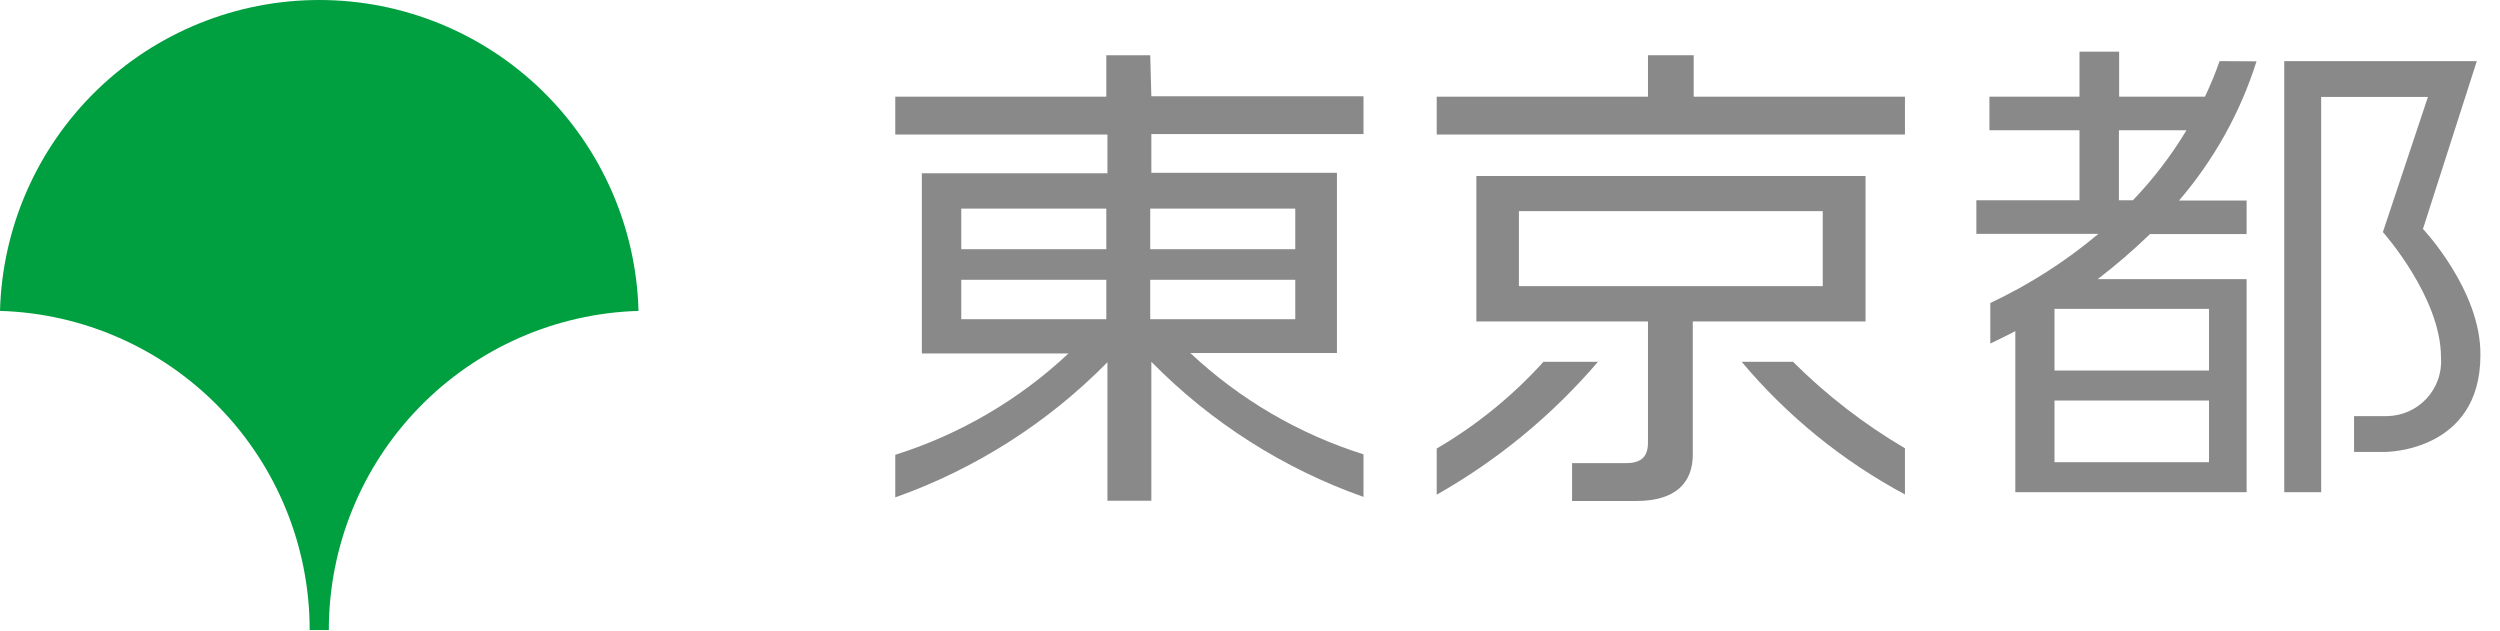
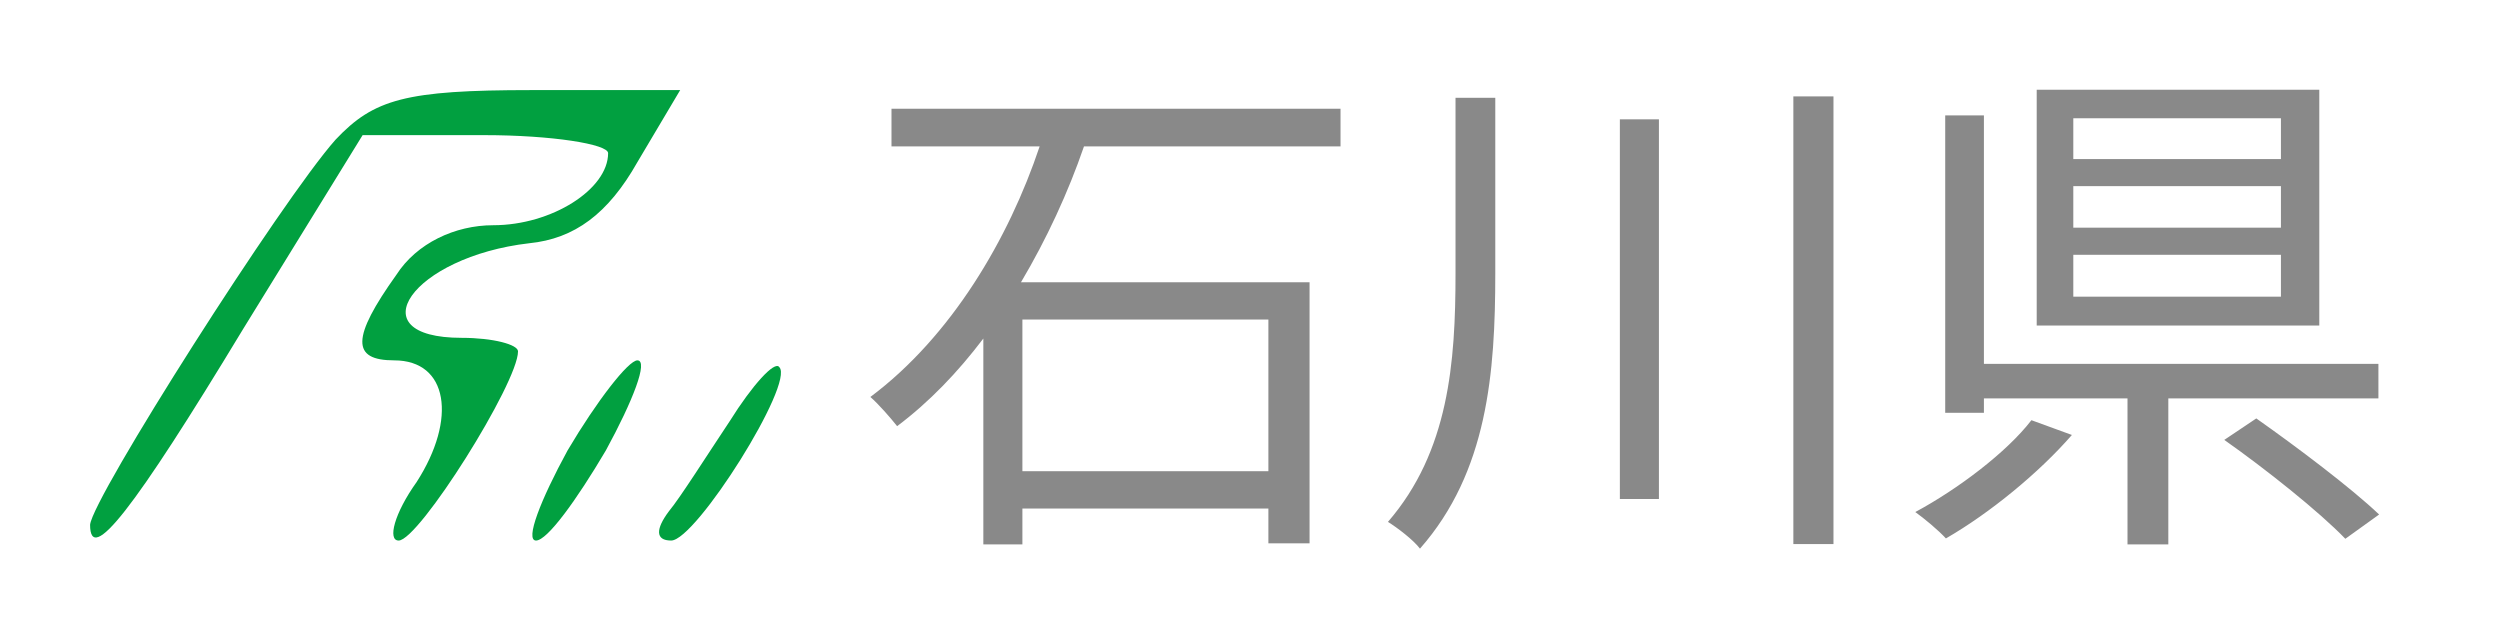
- <svg xmlns="http://www.w3.org/2000/svg" fill="none" height="28" viewBox="0 0 111 28" width="111">
-   <path d="m13.75 27.974h.85c-.002-3.687 1.433-7.229 4.001-9.874s6.064-4.187 9.749-4.296c-.098-3.694-1.635-7.204-4.282-9.783-2.648-2.578-6.197-4.021-9.893-4.021s-7.245 1.443-9.893 4.021c-2.648 2.578-4.184 6.088-4.282 9.783 3.685.109 7.182 1.65 9.749 4.296s4.002 6.188 4.001 9.874z" fill="#00a040" />
-   <g fill="#898989">
-     <path d="m51.07 2.453h-1.95v1.84h-9.37v1.68h9.42v1.72h-8.24v8h6.51c-2.193 2.058-4.822 3.596-7.69 4.5v1.89c3.554-1.26 6.776-3.311 9.42-6v6.15h1.95v-6.17c2.643 2.691 5.864 4.743 9.42 6v-1.89c-2.869-.903-5.498-2.441-7.69-4.5h6.51v-8h-8.24v-1.72h9.42v-1.68h-9.42zm-8.39 6.81h6.44v1.8h-6.44zm0 3.16h6.44v1.75h-6.44zm14.83 1.75h-6.44v-1.75h6.44zm0-4.91v1.8h-6.44v-1.8z" />
-     <path d="m68.53 16.064c-1.374 1.518-2.972 2.817-4.74 3.85v2.05c2.711-1.536 5.134-3.533 7.16-5.9z" />
-     <path d="m79.61 16.064h-2.28c2.02 2.407 4.481 4.406 7.25 5.89v-2.05c-1.812-1.066-3.481-2.356-4.97-3.84z" />
-     <path d="m80.93 14.274h1.9v-6.46h-17.28v6.46h7.62v5.38c0 .71-.39.91-1 .91h-2.37v1.68h2.85c1.77 0 2.51-.83 2.51-2.06v-5.91zm-13.49-4.9h13.49v3.33h-13.49z" />
-     <path d="m75.2 2.453h-2.03v1.84h-9.38v1.68h20.79v-1.68h-9.38z" />
-     <path d="m107.58 10.164 2.39-7.45h-8.55v19.14h1.64v-17.55h4.74l-2 6s2.58 2.89 2.58 5.56c.025.332-.019.666-.129.981-.11.315-.283.603-.509.848-.226.245-.5.441-.805.575-.305.135-.634.205-.967.207h-1.45v1.59h1.4s4.21 0 4.21-4.29c.04-2.87-2.55-5.61-2.55-5.61z" />
-     <path d="m98.55 2.713c-.188.538-.405 1.065-.65 1.58h-3.81v-2h-1.76v2h-4v1.49h4v3.11h-4.58v1.49h5.42c-1.461 1.226-3.075 2.258-4.8 3.07v1.8c.35-.17.73-.35 1.11-.55v7.15h10.27v-9.46h-6.61c.811-.622 1.585-1.29 2.32-2h4.29v-1.49h-3c1.551-1.807 2.722-3.909 3.44-6.18zm-.47 17.81h-6.86v-2.74h6.86zm0-4.07h-6.86v-2.74h6.86zm-4-7.56v-3.11h3c-.675 1.122-1.474 2.165-2.38 3.11z" />
+ <svg xmlns="http://www.w3.org/2000/svg" width="111" height="28" viewBox="0 0 111 28">
+   <defs>
+     <style>
+       .cls-1 {
+         font-size: 22.917px;
+         fill: #898989;
+         text-anchor: middle;
+         font-family: HiraKakuProN-W3, "Hiragino Kaku Gothic ProN";
+         font-variant: small-caps;
+       }
+     </style>
+   </defs>
+   <g transform="translate(0,28) scale(0.1,-0.1)" fill="#01A040" stroke="none">
+     <path d="M149 218 c-24 -27 -108 -159 -109 -171 0 -18 19 6 68 87 l53 86 54 0 c30 0 55 -4 55 -8 0 -16 -25 -32 -51 -32 -17 0 -34 -8 -43 -22 -20 -28 -20 -38 -1 -38 24 0 28 -26 10 -54 -10 -14 -13 -26 -8 -26 9 0 53 70 53 84 0 3 -11 6 -25 6 -47 0 -22 36 30 42 20 2 35 13 48 36 l19 32 -66 0 c-56 0 -70 -4 -87 -22z" />
+     <path d="M252 80 c-12 -22 -19 -40 -14 -40 5 0 18 18 31 40 12 22 19 40 14 40 -4 0 -18 -18 -31 -40z" />
+     <path d="M324 93 c-10 -15 -22 -34 -27 -40 -6 -8 -6 -13 1 -13 11 0 55 70 48 77 -2 3 -12 -8 -22 -24z" />
  </g>
+   <text id="石川県" class="cls-1" x="72.443" y="22.347">
+     <tspan x="72.443">石川県</tspan>
+   </text>
</svg>
